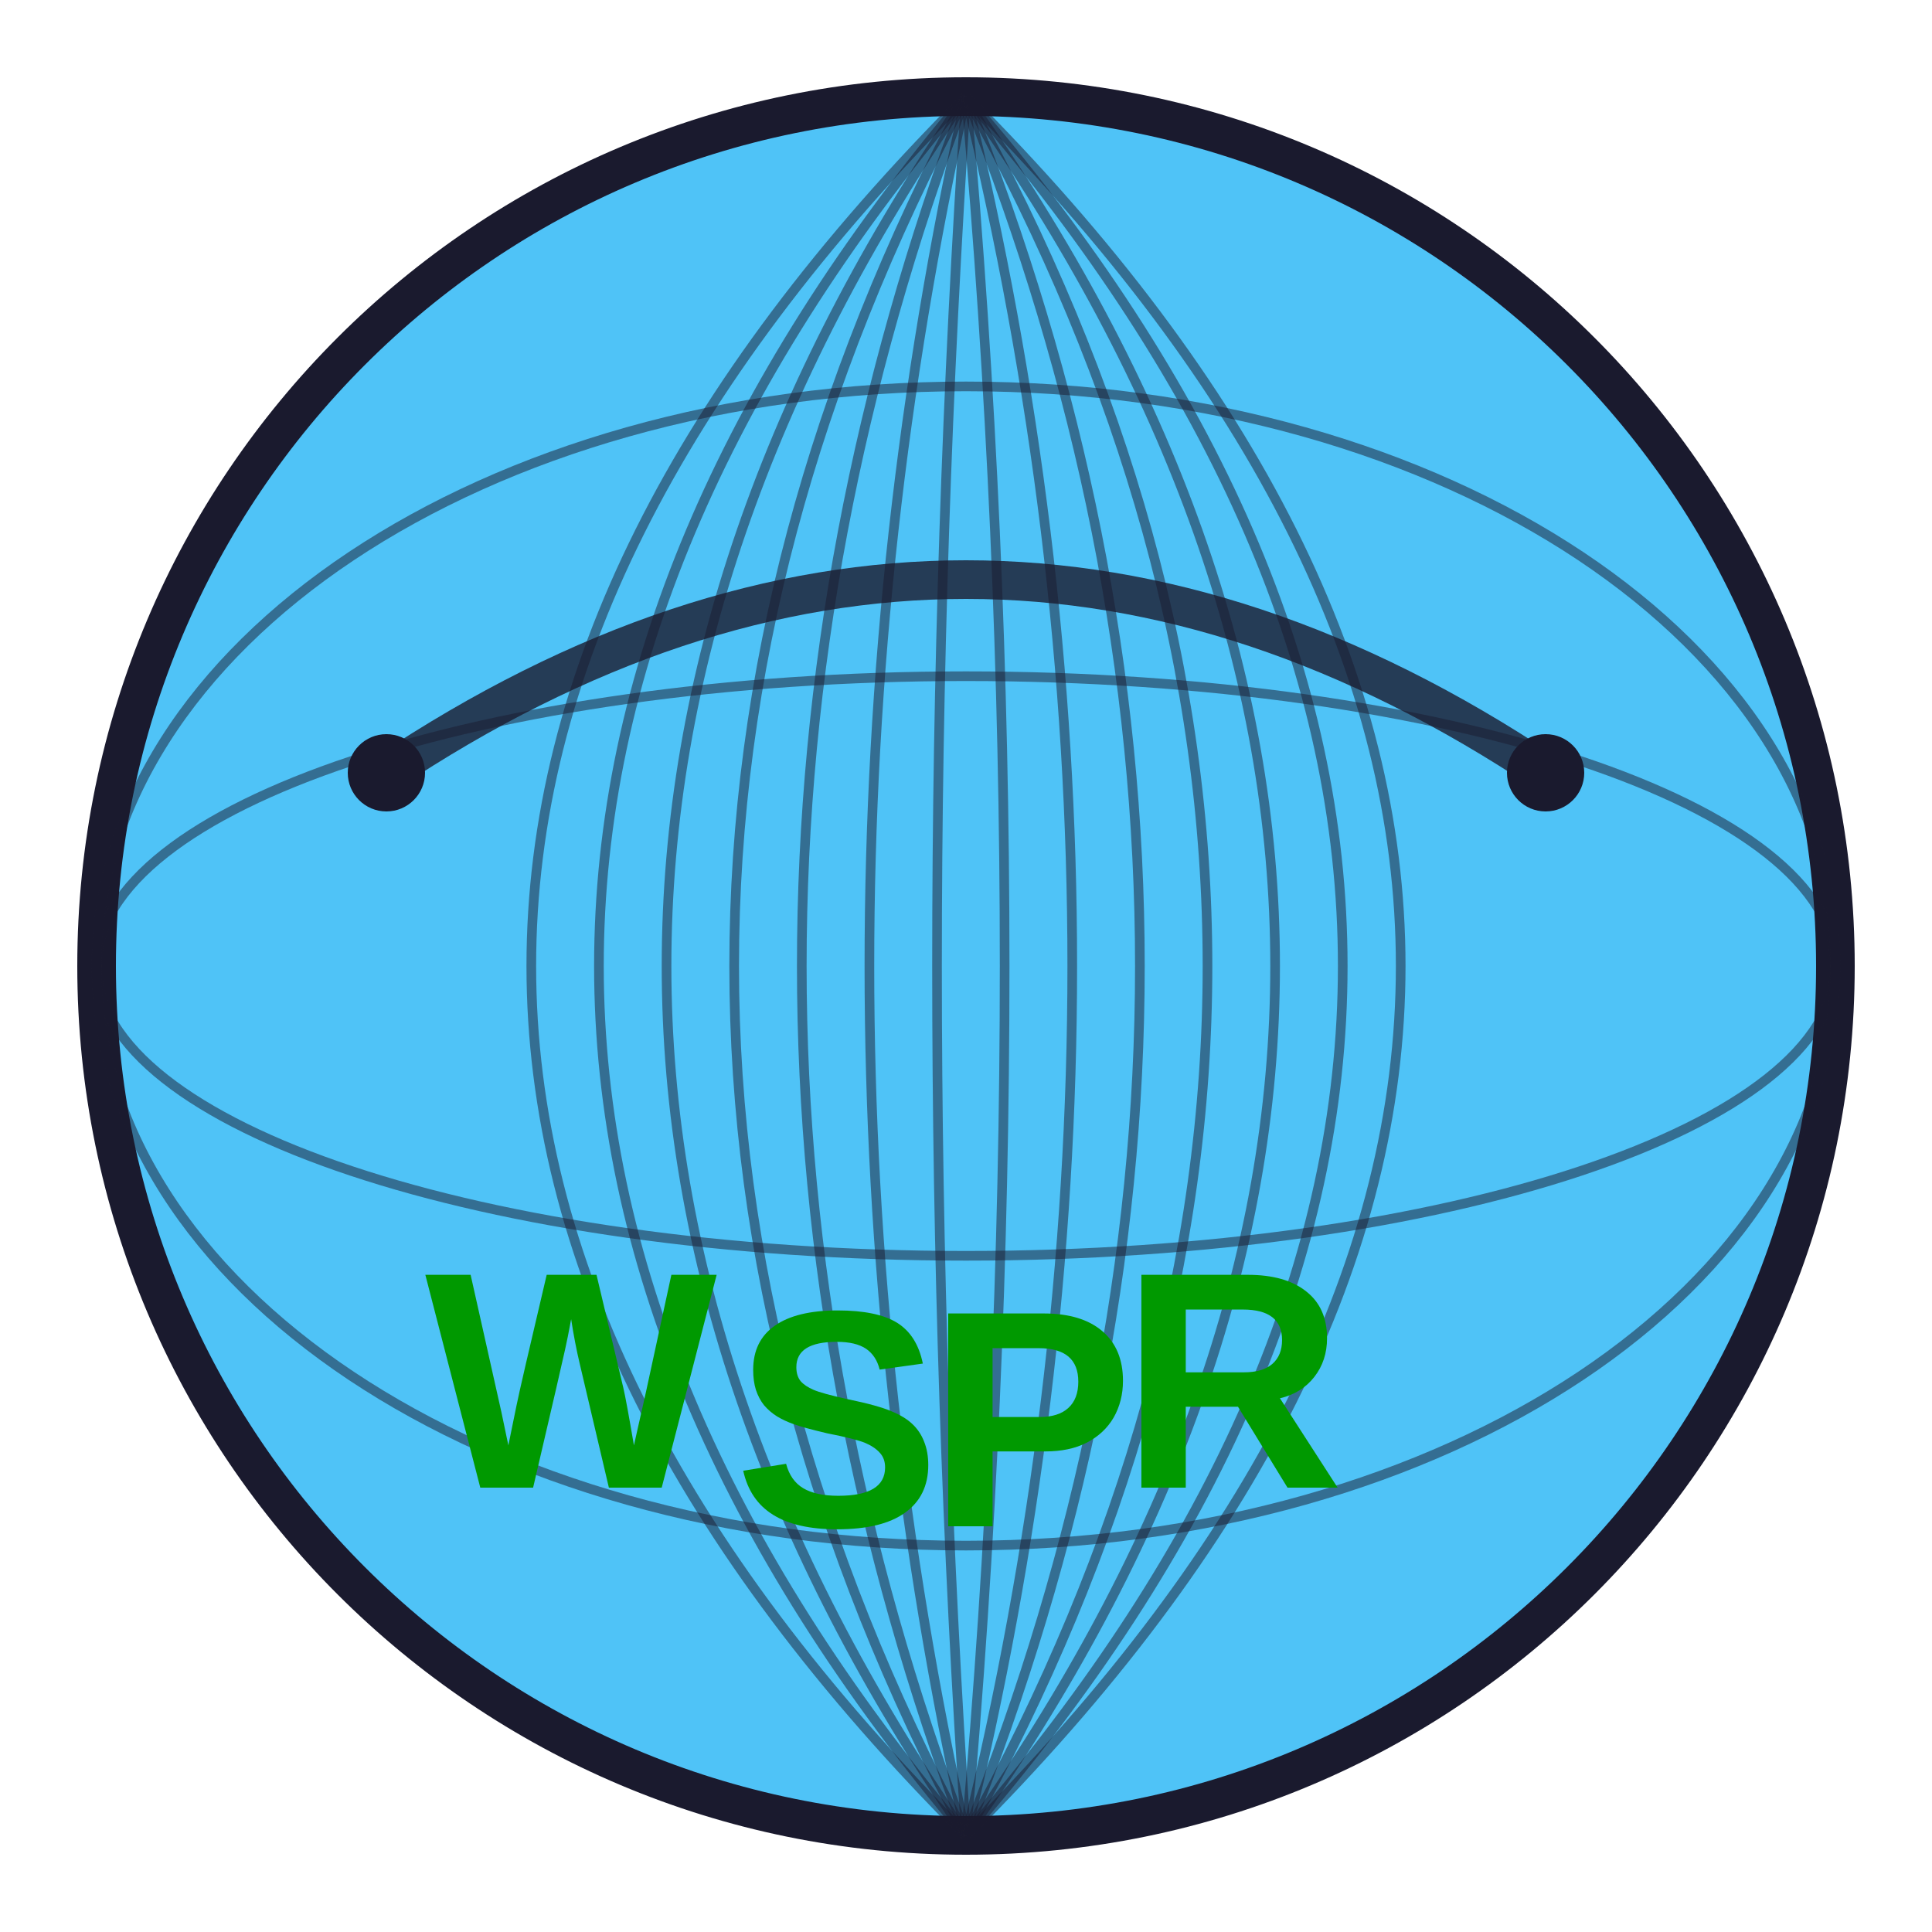
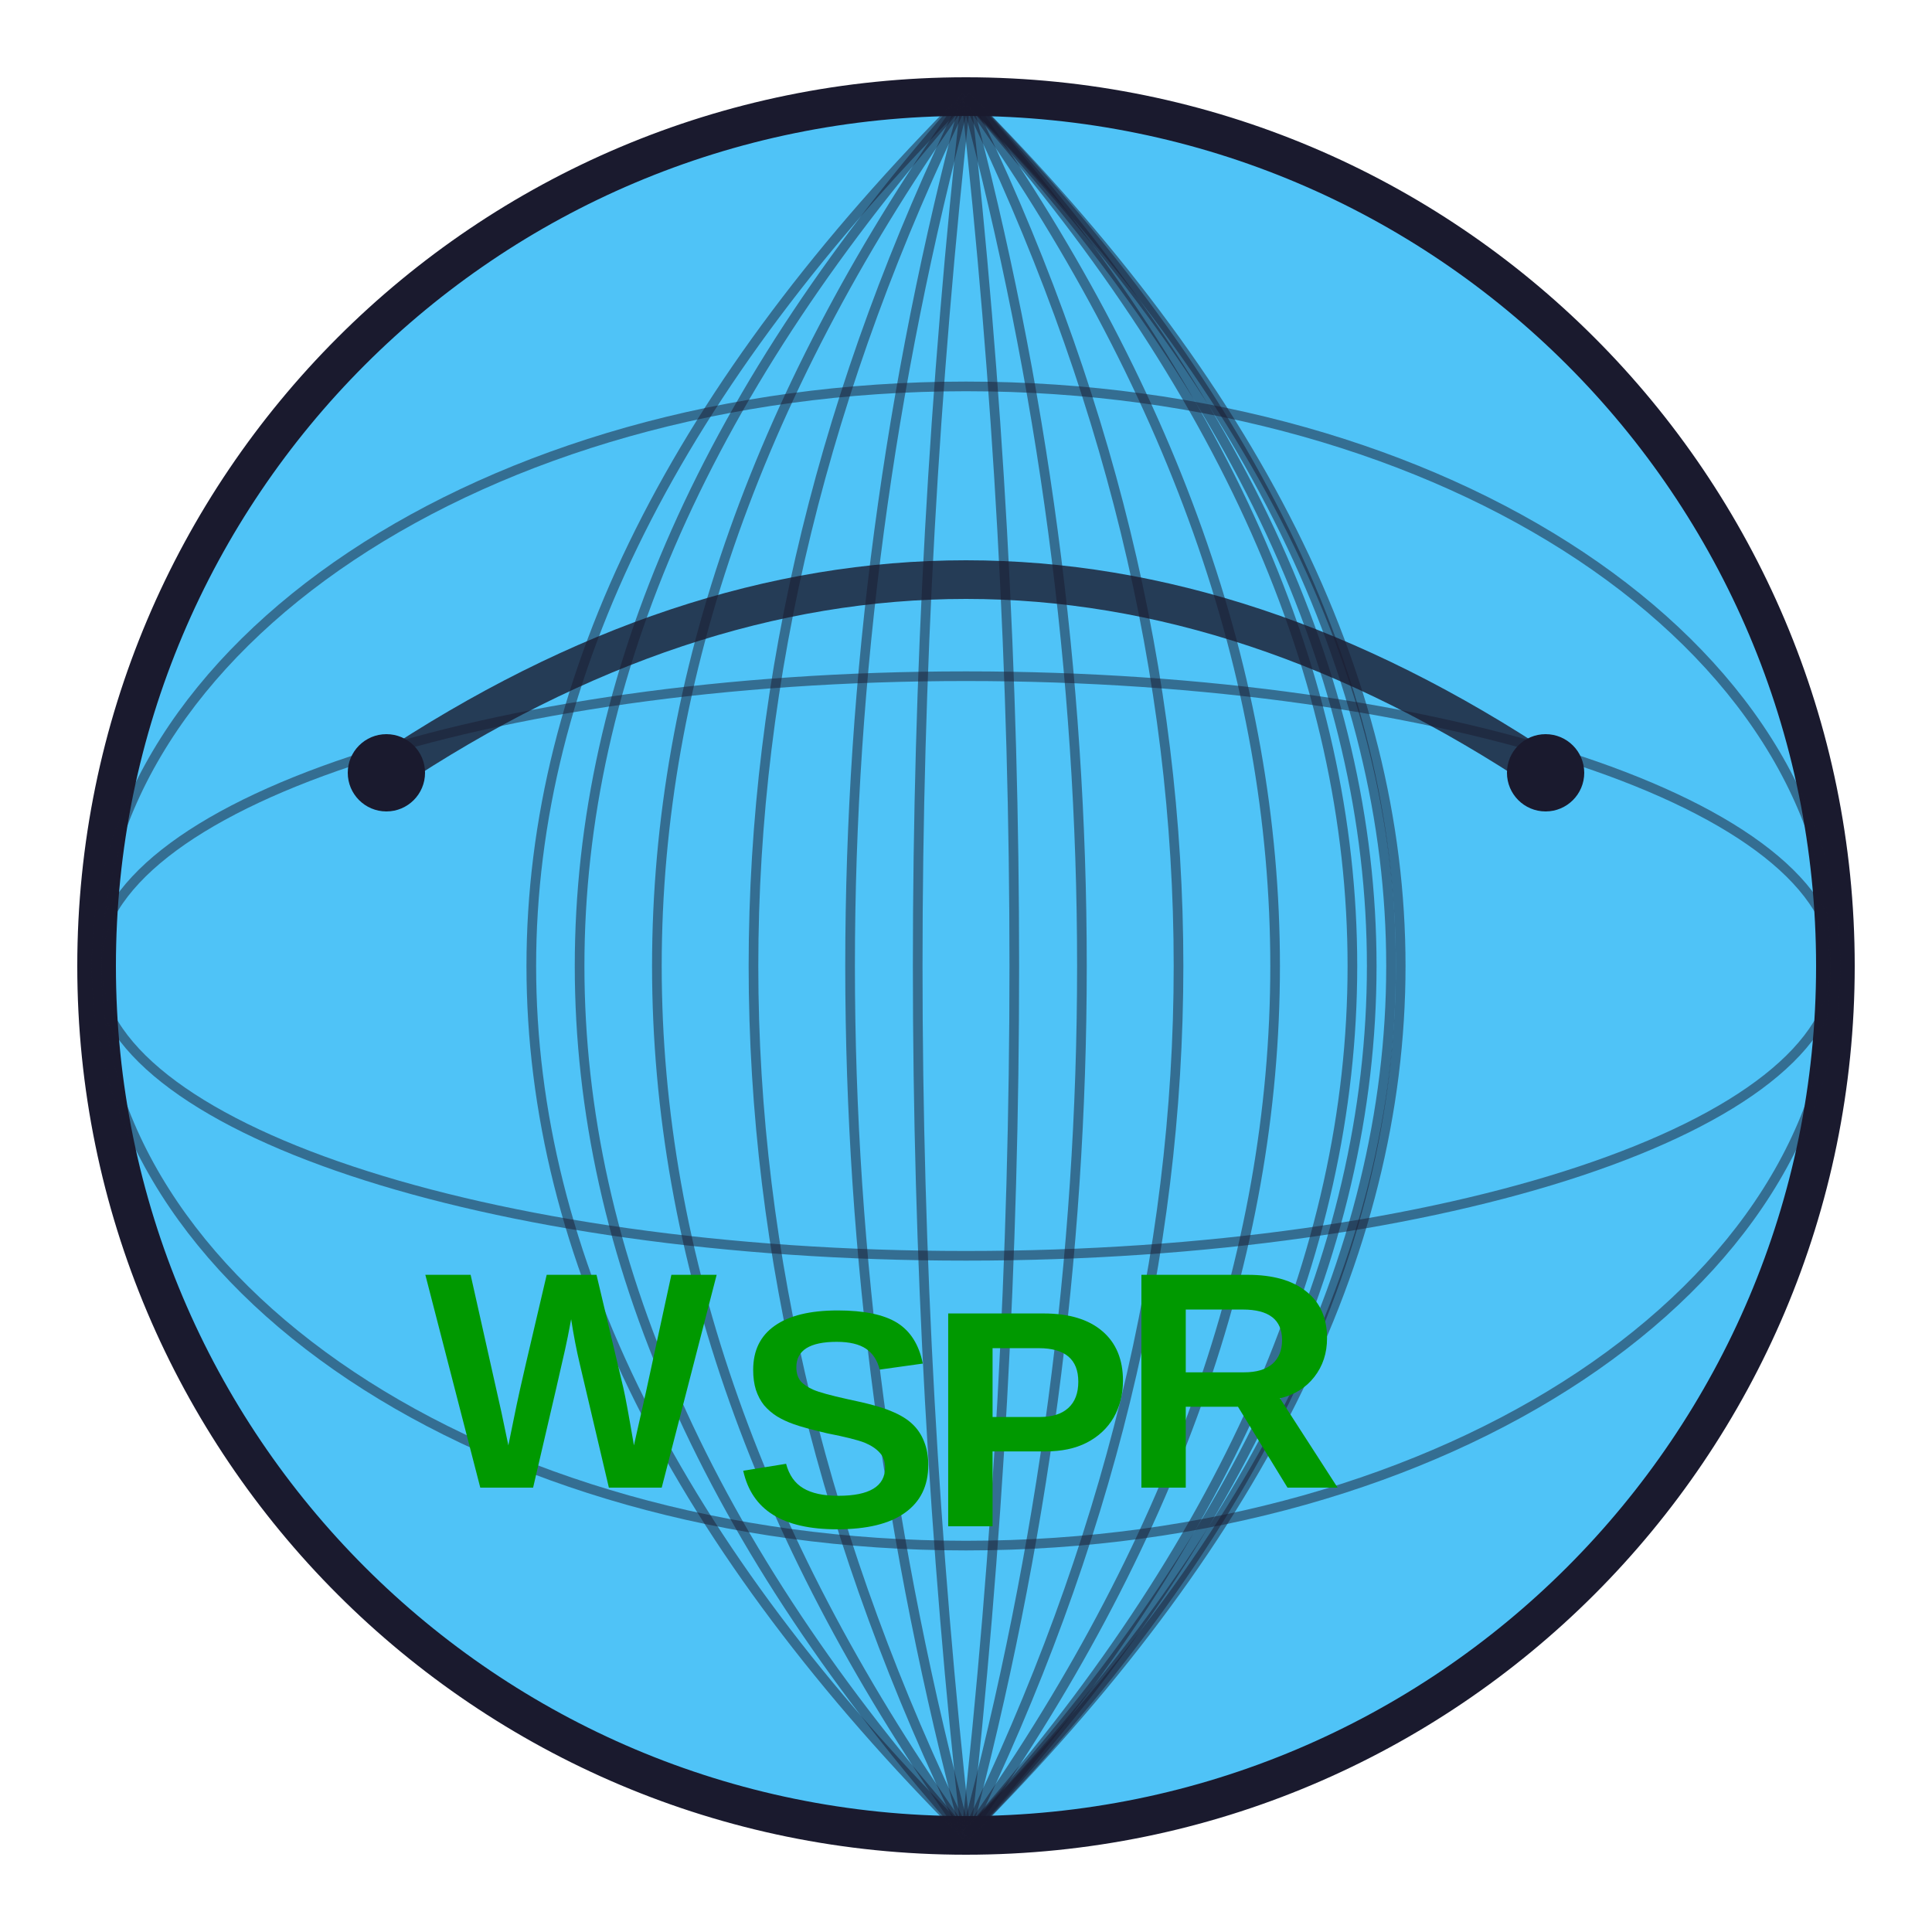
<svg xmlns="http://www.w3.org/2000/svg" viewBox="0 0 100 100">
  <circle cx="50" cy="50" r="45" fill="#4fc3f7" stroke="#1a1a2e" stroke-width="2" />
  <ellipse cx="50" cy="50" rx="45" ry="15" fill="none" stroke="#1a1a2e" stroke-width="0.5" opacity="0.5" />
  <ellipse cx="50" cy="50" rx="45" ry="30" fill="none" stroke="#1a1a2e" stroke-width="0.5" opacity="0.5" />
  <path d="M 50 5 Q 5 50 50 95" fill="none" stroke="#1a1a2e" stroke-width="0.5" opacity="0.5" />
-   <path d="M 50 5 Q 12 50 50 95" fill="none" stroke="#1a1a2e" stroke-width="0.5" opacity="0.5" />
-   <path d="M 50 5 Q 19 50 50 95" fill="none" stroke="#1a1a2e" stroke-width="0.5" opacity="0.5" />
-   <path d="M 50 5 Q 26 50 50 95" fill="none" stroke="#1a1a2e" stroke-width="0.5" opacity="0.5" />
-   <path d="M 50 5 Q 33 50 50 95" fill="none" stroke="#1a1a2e" stroke-width="0.5" opacity="0.5" />
-   <path d="M 50 5 Q 40 50 50 95" fill="none" stroke="#1a1a2e" stroke-width="0.5" opacity="0.5" />
-   <path d="M 50 5 Q 47 50 50 95" fill="none" stroke="#1a1a2e" stroke-width="0.5" opacity="0.5" />
-   <path d="M 50 5 Q 54 50 50 95" fill="none" stroke="#1a1a2e" stroke-width="0.5" opacity="0.5" />
-   <path d="M 50 5 Q 61 50 50 95" fill="none" stroke="#1a1a2e" stroke-width="0.5" opacity="0.5" />
-   <path d="M 50 5 Q 68 50 50 95" fill="none" stroke="#1a1a2e" stroke-width="0.5" opacity="0.5" />
-   <path d="M 50 5 Q 75 50 50 95" fill="none" stroke="#1a1a2e" stroke-width="0.5" opacity="0.5" />
+   <path d="M 50 5 Q 10 50 50 95" fill="none" stroke="#1a1a2e" stroke-width="0.5" opacity="0.5" />
+   <path d="M 50 5 Q 18 50 50 95" fill="none" stroke="#1a1a2e" stroke-width="0.5" opacity="0.5" />
+   <path d="M 50 5 Q 28 50 50 95" fill="none" stroke="#1a1a2e" stroke-width="0.5" opacity="0.5" />
+   <path d="M 50 5 Q 38 50 50 95" fill="none" stroke="#1a1a2e" stroke-width="0.5" opacity="0.5" />
+   <path d="M 50 5 Q 45 50 50 95" fill="none" stroke="#1a1a2e" stroke-width="0.5" opacity="0.5" />
+   <path d="M 50 5 Q 55 50 50 95" fill="none" stroke="#1a1a2e" stroke-width="0.5" opacity="0.5" />
+   <path d="M 50 5 Q 62 50 50 95" fill="none" stroke="#1a1a2e" stroke-width="0.5" opacity="0.5" />
+   <path d="M 50 5 Q 72 50 50 95" fill="none" stroke="#1a1a2e" stroke-width="0.5" opacity="0.5" />
  <path d="M 50 5 Q 82 50 50 95" fill="none" stroke="#1a1a2e" stroke-width="0.5" opacity="0.5" />
-   <path d="M 50 5 Q 89 50 50 95" fill="none" stroke="#1a1a2e" stroke-width="0.5" opacity="0.5" />
+   <path d="M 50 5 Q 90 50 50 95" fill="none" stroke="#1a1a2e" stroke-width="0.5" opacity="0.5" />
+   <path d="M 50 5 Q 92 50 50 95" fill="none" stroke="#1a1a2e" stroke-width="0.5" opacity="0.5" />
+   <path d="M 50 5 Q 94 50 50 95" fill="none" stroke="#1a1a2e" stroke-width="0.5" opacity="0.5" />
  <path d="M 50 5 Q 95 50 50 95" fill="none" stroke="#1a1a2e" stroke-width="0.5" opacity="0.5" />
  <path d="M 20 40 Q 50 20 80 40" fill="none" stroke="#1a1a2e" stroke-width="2" opacity="0.8" />
  <circle cx="20" cy="40" r="2" fill="#1a1a2e" />
  <circle cx="80" cy="40" r="2" fill="#1a1a2e" />
  <text x="22" y="77" fill="#009900" font-size="16" font-weight="bold" font-family="Arial, sans-serif">W</text>
  <text x="38" y="79" fill="#009900" font-size="16" font-weight="bold" font-family="Arial, sans-serif">S</text>
  <text x="48" y="79" fill="#009900" font-size="16" font-weight="bold" font-family="Arial, sans-serif">P</text>
  <text x="58" y="77" fill="#009900" font-size="16" font-weight="bold" font-family="Arial, sans-serif">R</text>
</svg>
